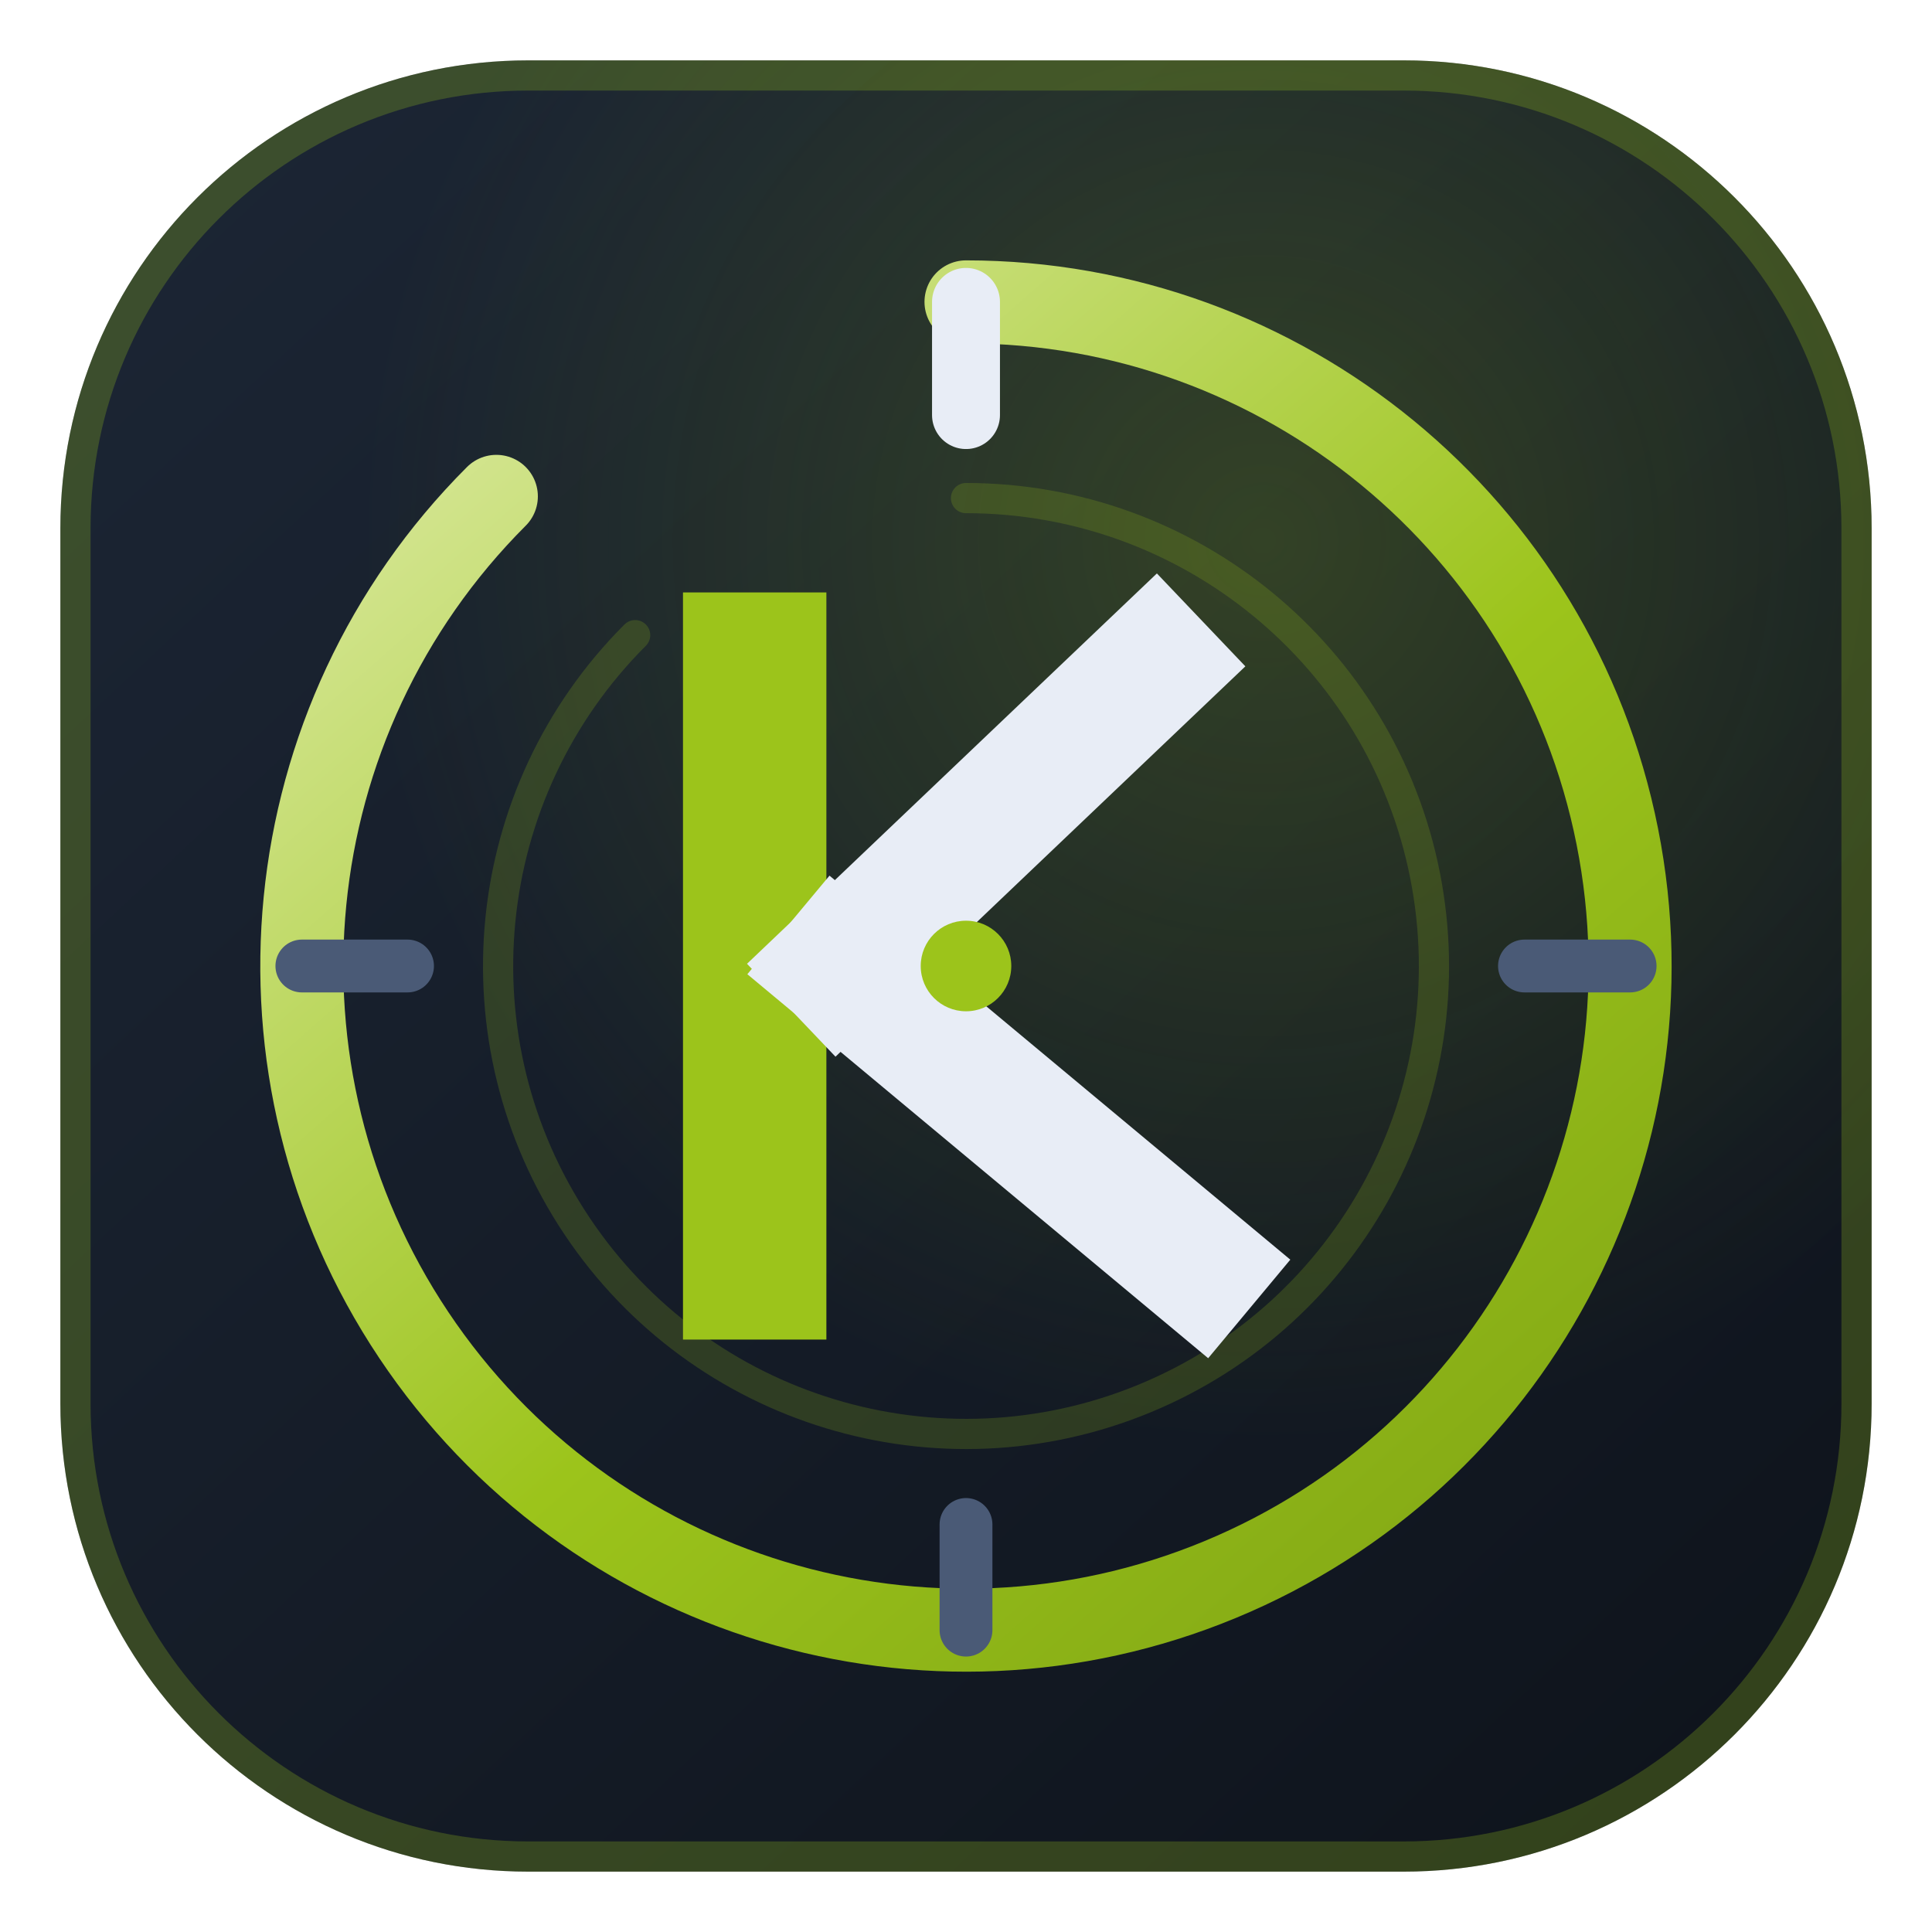
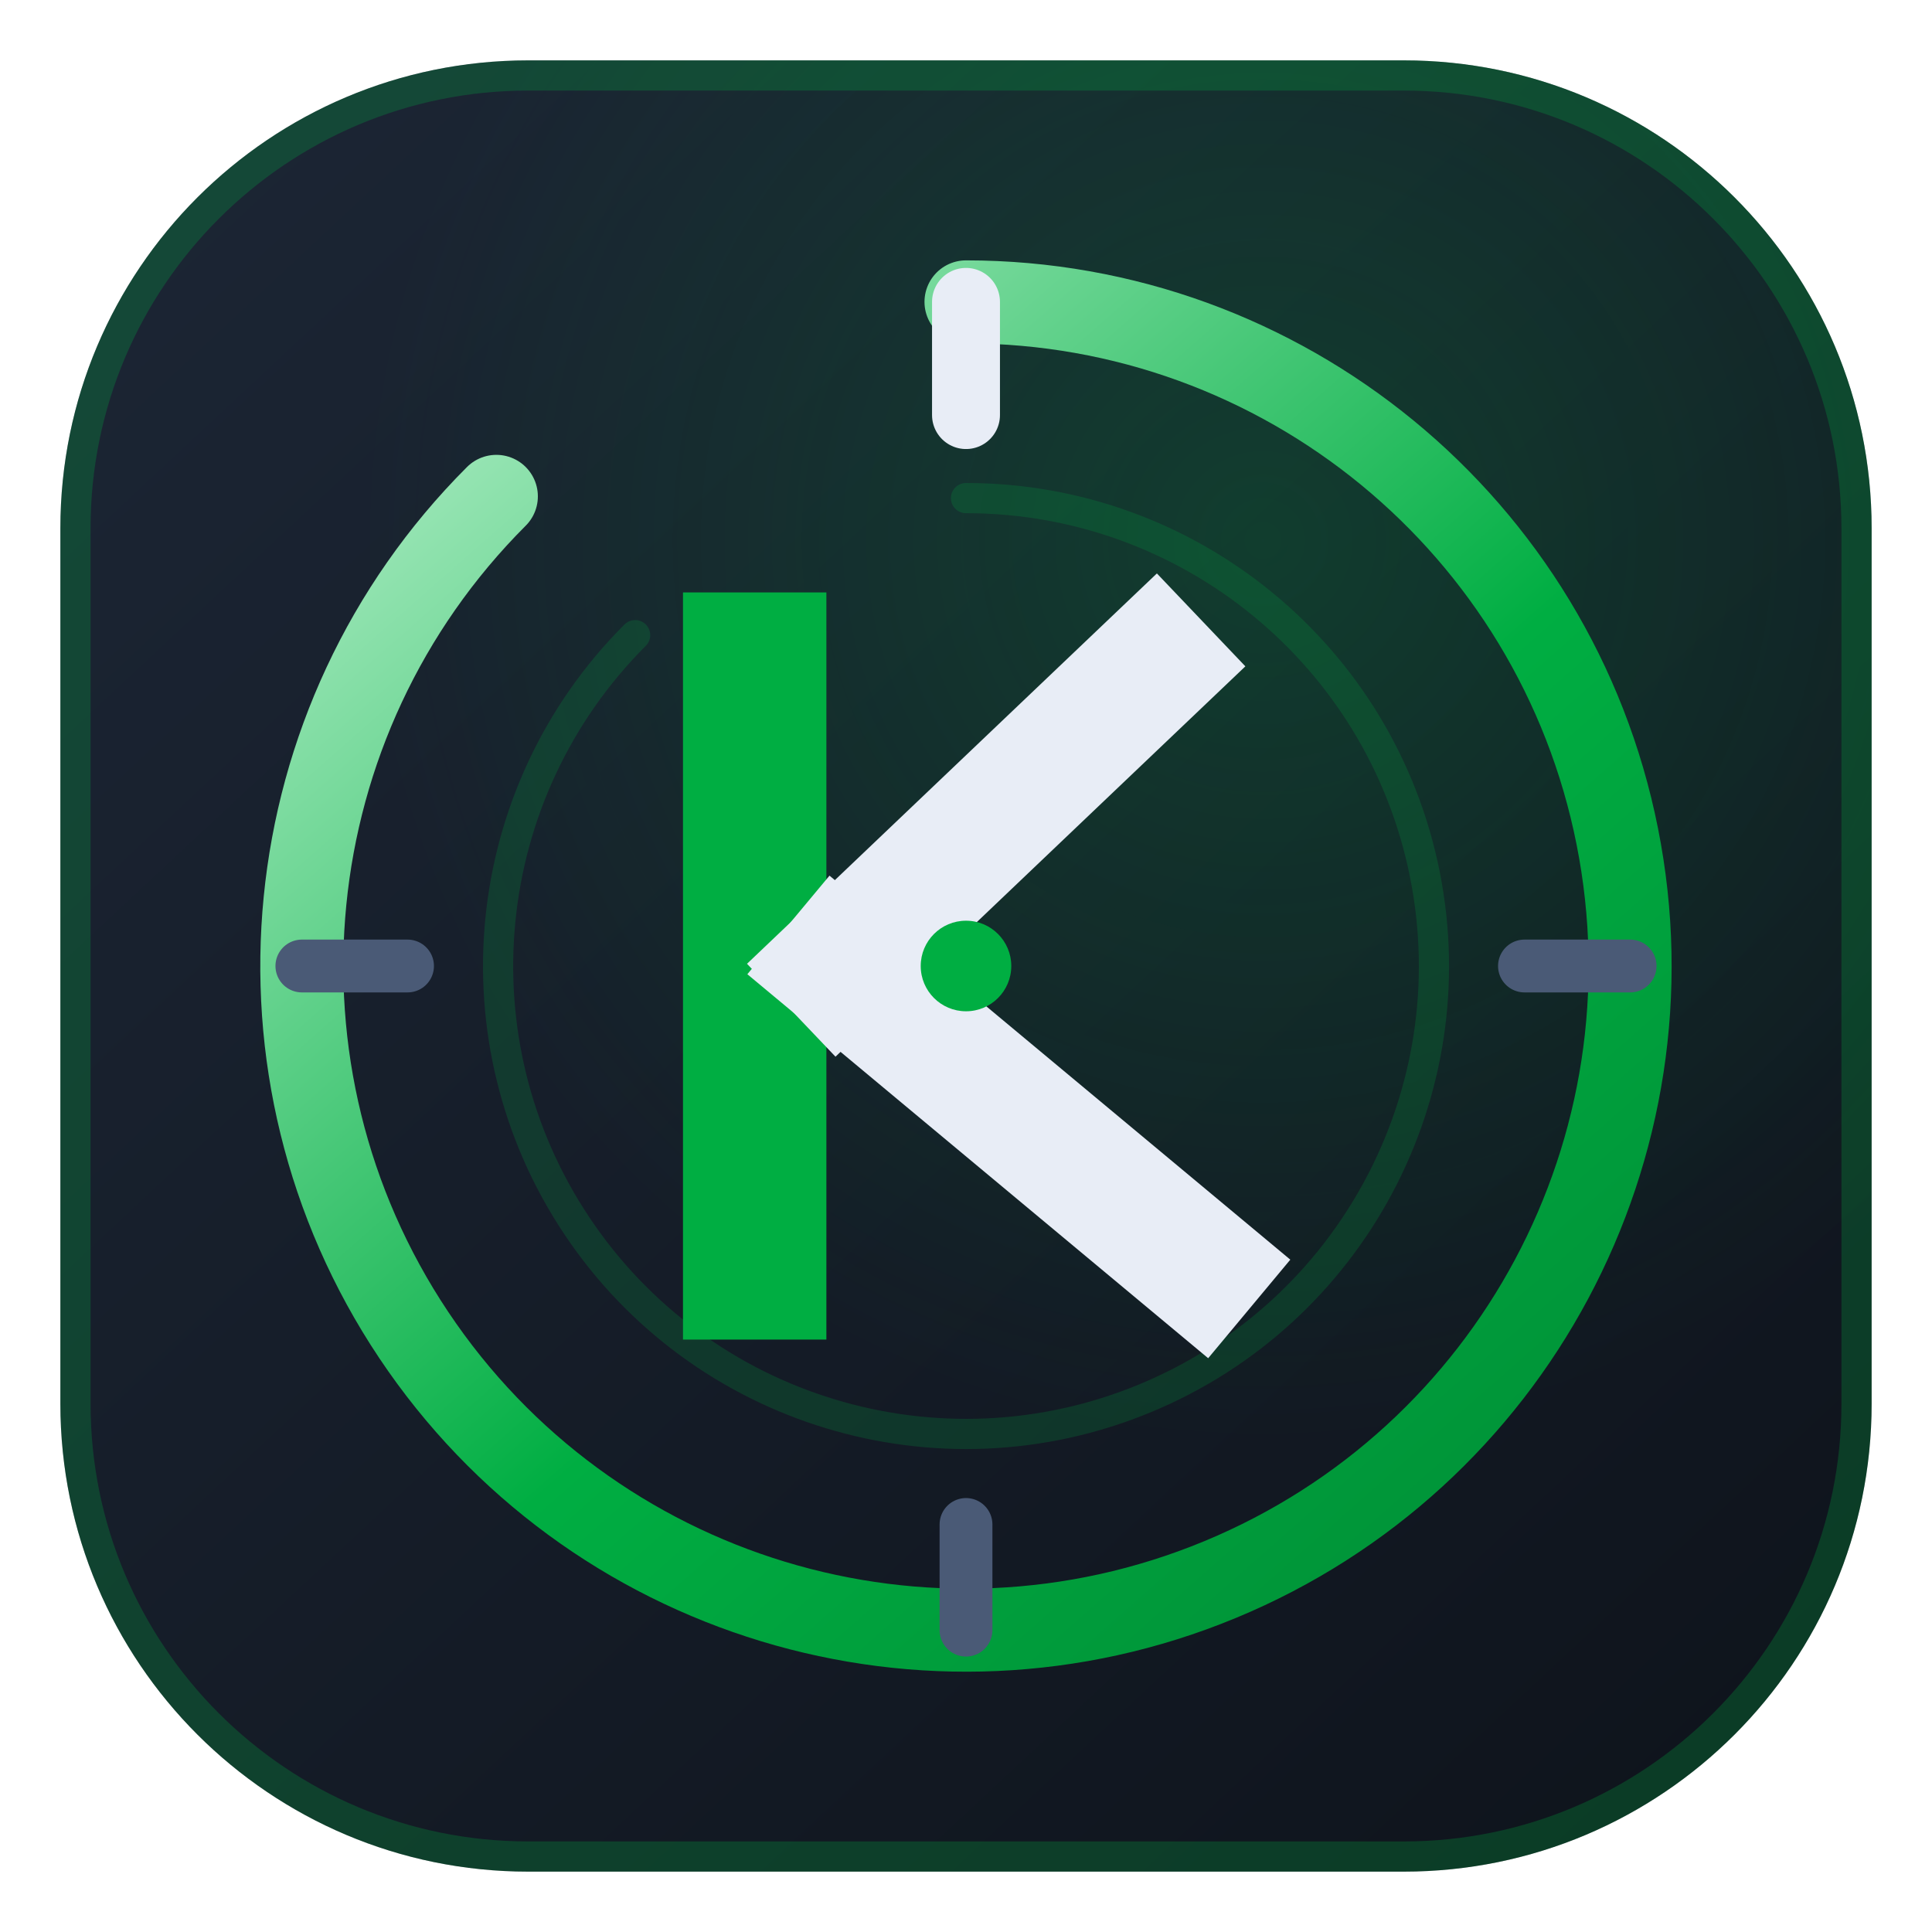
<svg xmlns="http://www.w3.org/2000/svg" width="256" height="256" viewBox="0 0 256 256" fill="none" role="img" aria-label="Proyecto Kronos — monograma K con cronómetro">
  <defs>
    <linearGradient id="a-bg" x1="16" y1="8" x2="240" y2="248" gradientUnits="userSpaceOnUse">
      <stop offset="0" stop-color="#1C2635" />
      <stop offset="1" stop-color="#0E131B" />
    </linearGradient>
    <linearGradient id="a-lime" x1="52" y1="38" x2="212" y2="220" gradientUnits="userSpaceOnUse">
-       <stop offset="0" stop-color="#DDEBA5" />
-       <stop offset="0.55" stop-color="#9CC41B" />
-       <stop offset="1" stop-color="#7FA414" />
+       <stop offset="0" stop-color="#B6F0CB" />
+       <stop offset="0.55" stop-color="#00AE42" />
+       <stop offset="1" stop-color="#008C35" />
    </linearGradient>
    <radialGradient id="a-glow" cx="0" cy="0" r="1" gradientTransform="translate(168 72) rotate(132) scale(120)" gradientUnits="userSpaceOnUse">
-       <stop stop-color="#9CC41B" stop-opacity=".22" />
-       <stop offset="1" stop-color="#9CC41B" stop-opacity="0" />
+       <stop stop-color="#00AE42" stop-opacity=".22" />
+       <stop offset="1" stop-color="#00AE42" stop-opacity="0" />
    </radialGradient>
  </defs>
  <rect x="8" y="8" width="240" height="240" rx="62" fill="url(#a-bg)" />
  <rect x="8" y="8" width="240" height="240" rx="62" fill="url(#a-glow)" />
-   <rect x="10" y="10" width="236" height="236" rx="60" stroke="#9CC41B" stroke-opacity=".26" stroke-width="4" />
+   <rect x="10" y="10" width="236" height="236" rx="60" stroke="#00AE42" stroke-opacity=".26" stroke-width="4" />
  <path d="M128 40a88 88 0 1 1-62.23 25.77" stroke="url(#a-lime)" stroke-width="11" stroke-linecap="round" />
-   <path d="M128 66a62 62 0 1 1-43.84 18.16" stroke="#9CC41B" stroke-opacity=".2" stroke-width="4" stroke-linecap="round" />
+   <path d="M128 66a62 62 0 1 1-43.84 18.16" stroke="#00AE42" stroke-opacity=".2" stroke-width="4" stroke-linecap="round" />
  <path d="M128 40v15" stroke="#E8EDF6" stroke-width="9" stroke-linecap="round" />
  <path d="M216 128h-14M54 128H40M128 216v-14" stroke="#4A5A76" stroke-width="7" stroke-linecap="round" />
-   <path d="M100 88v80" stroke="#9CC41B" stroke-width="19" stroke-linecap="square" />
+   <path d="M100 88v80" stroke="#00AE42" stroke-width="19" stroke-linecap="square" />
  <path d="M153 88 111 128" stroke="#E8EDF6" stroke-width="17" stroke-linecap="square" />
  <path d="M111 128 159 168" stroke="#E8EDF6" stroke-width="17" stroke-linecap="square" />
-   <circle cx="128" cy="128" r="6" fill="#9CC41B" />
+   <circle cx="128" cy="128" r="6" fill="#00AE42" />
</svg>
